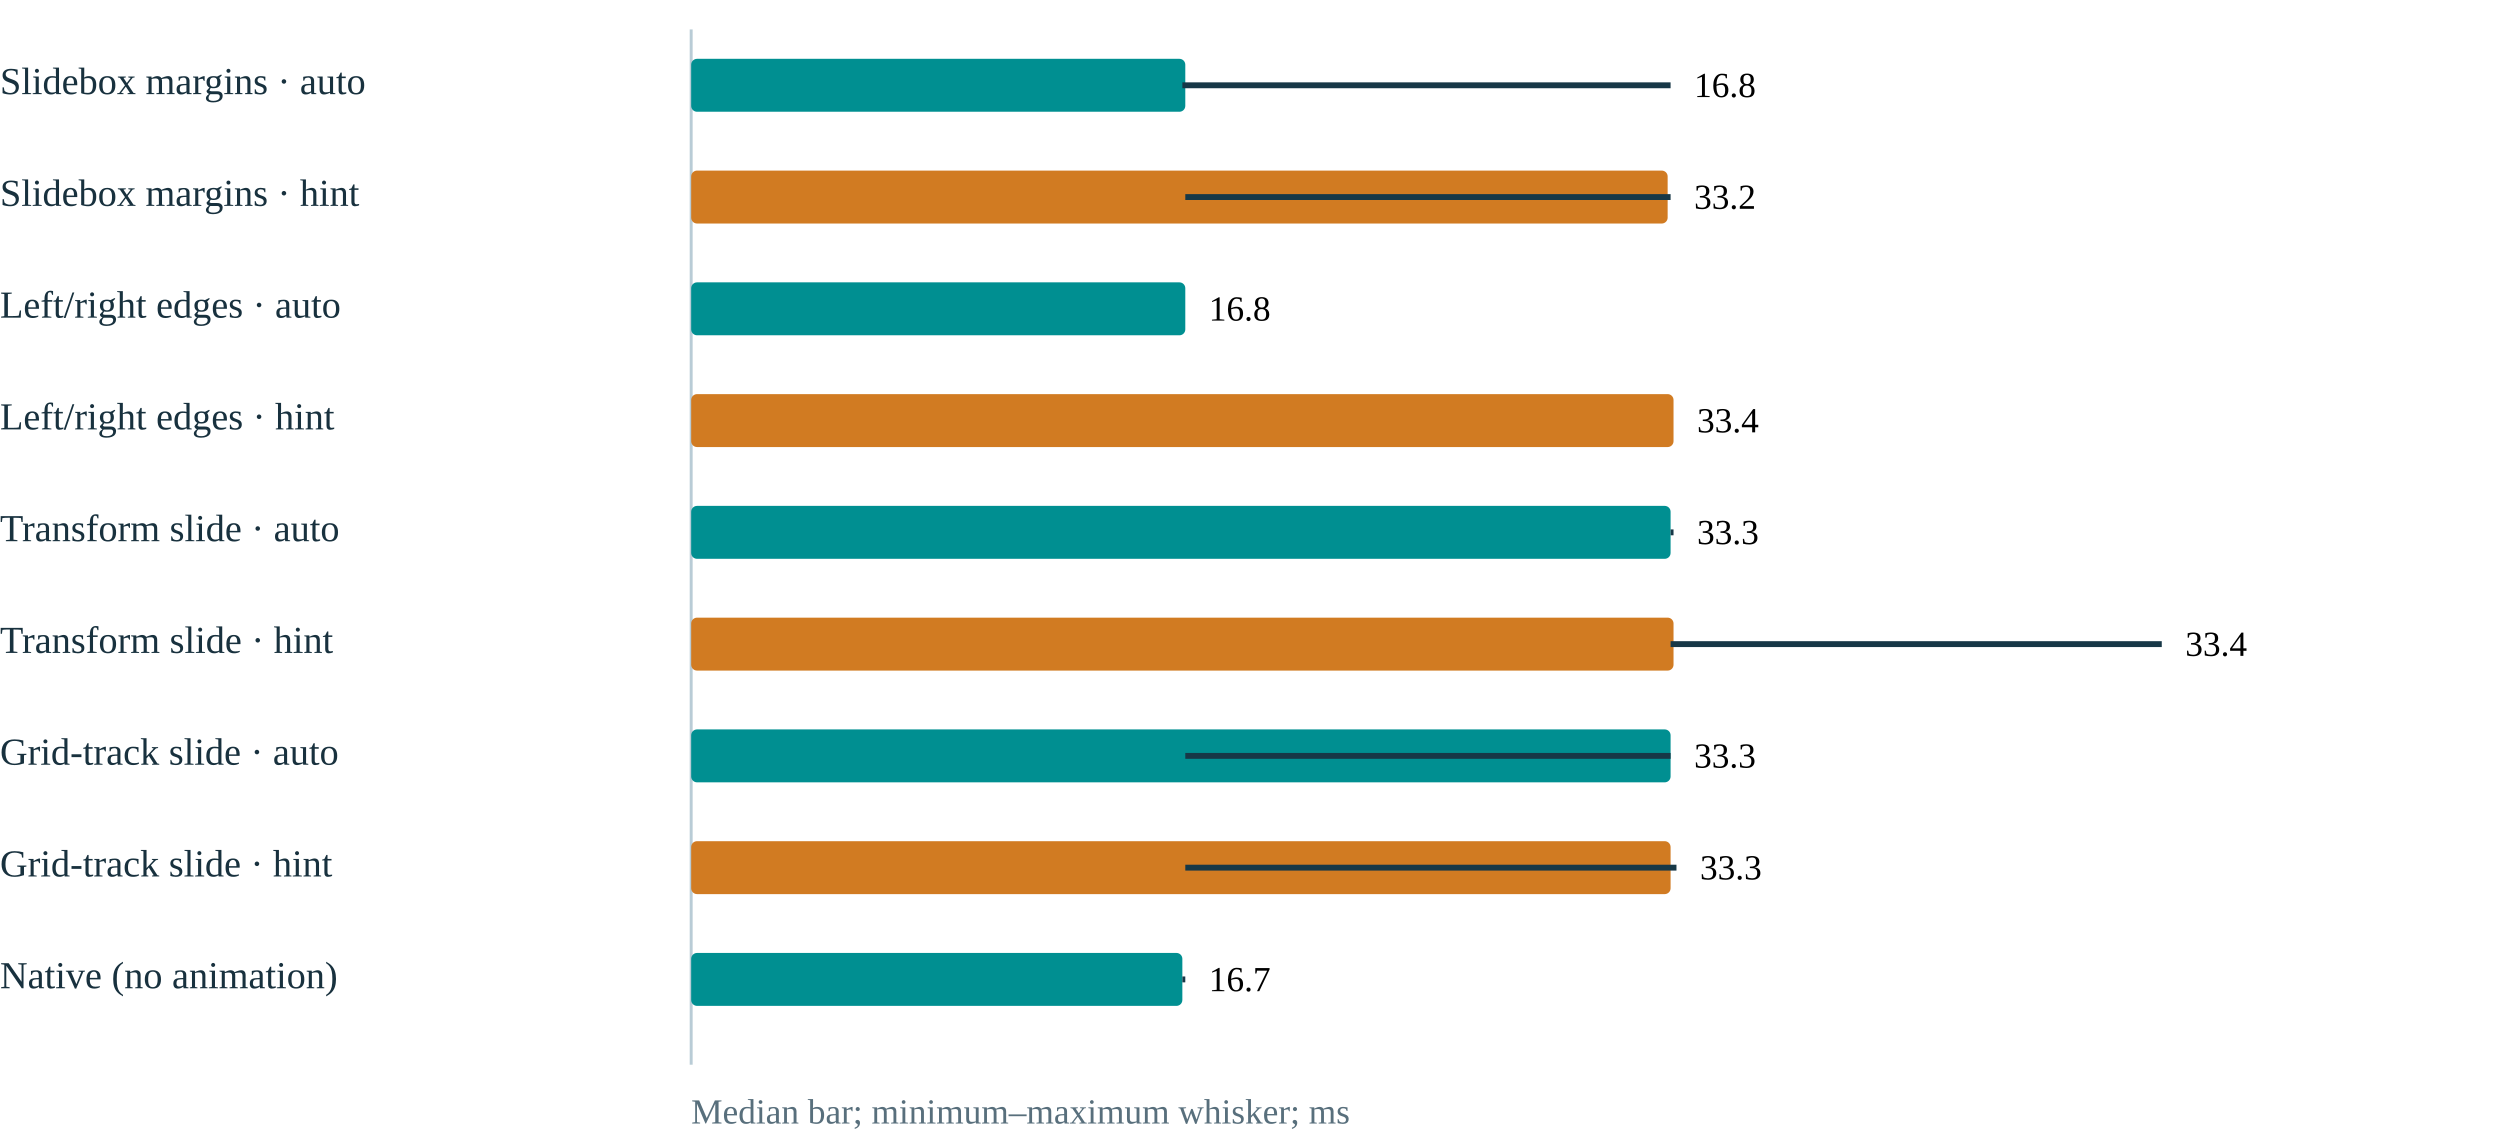
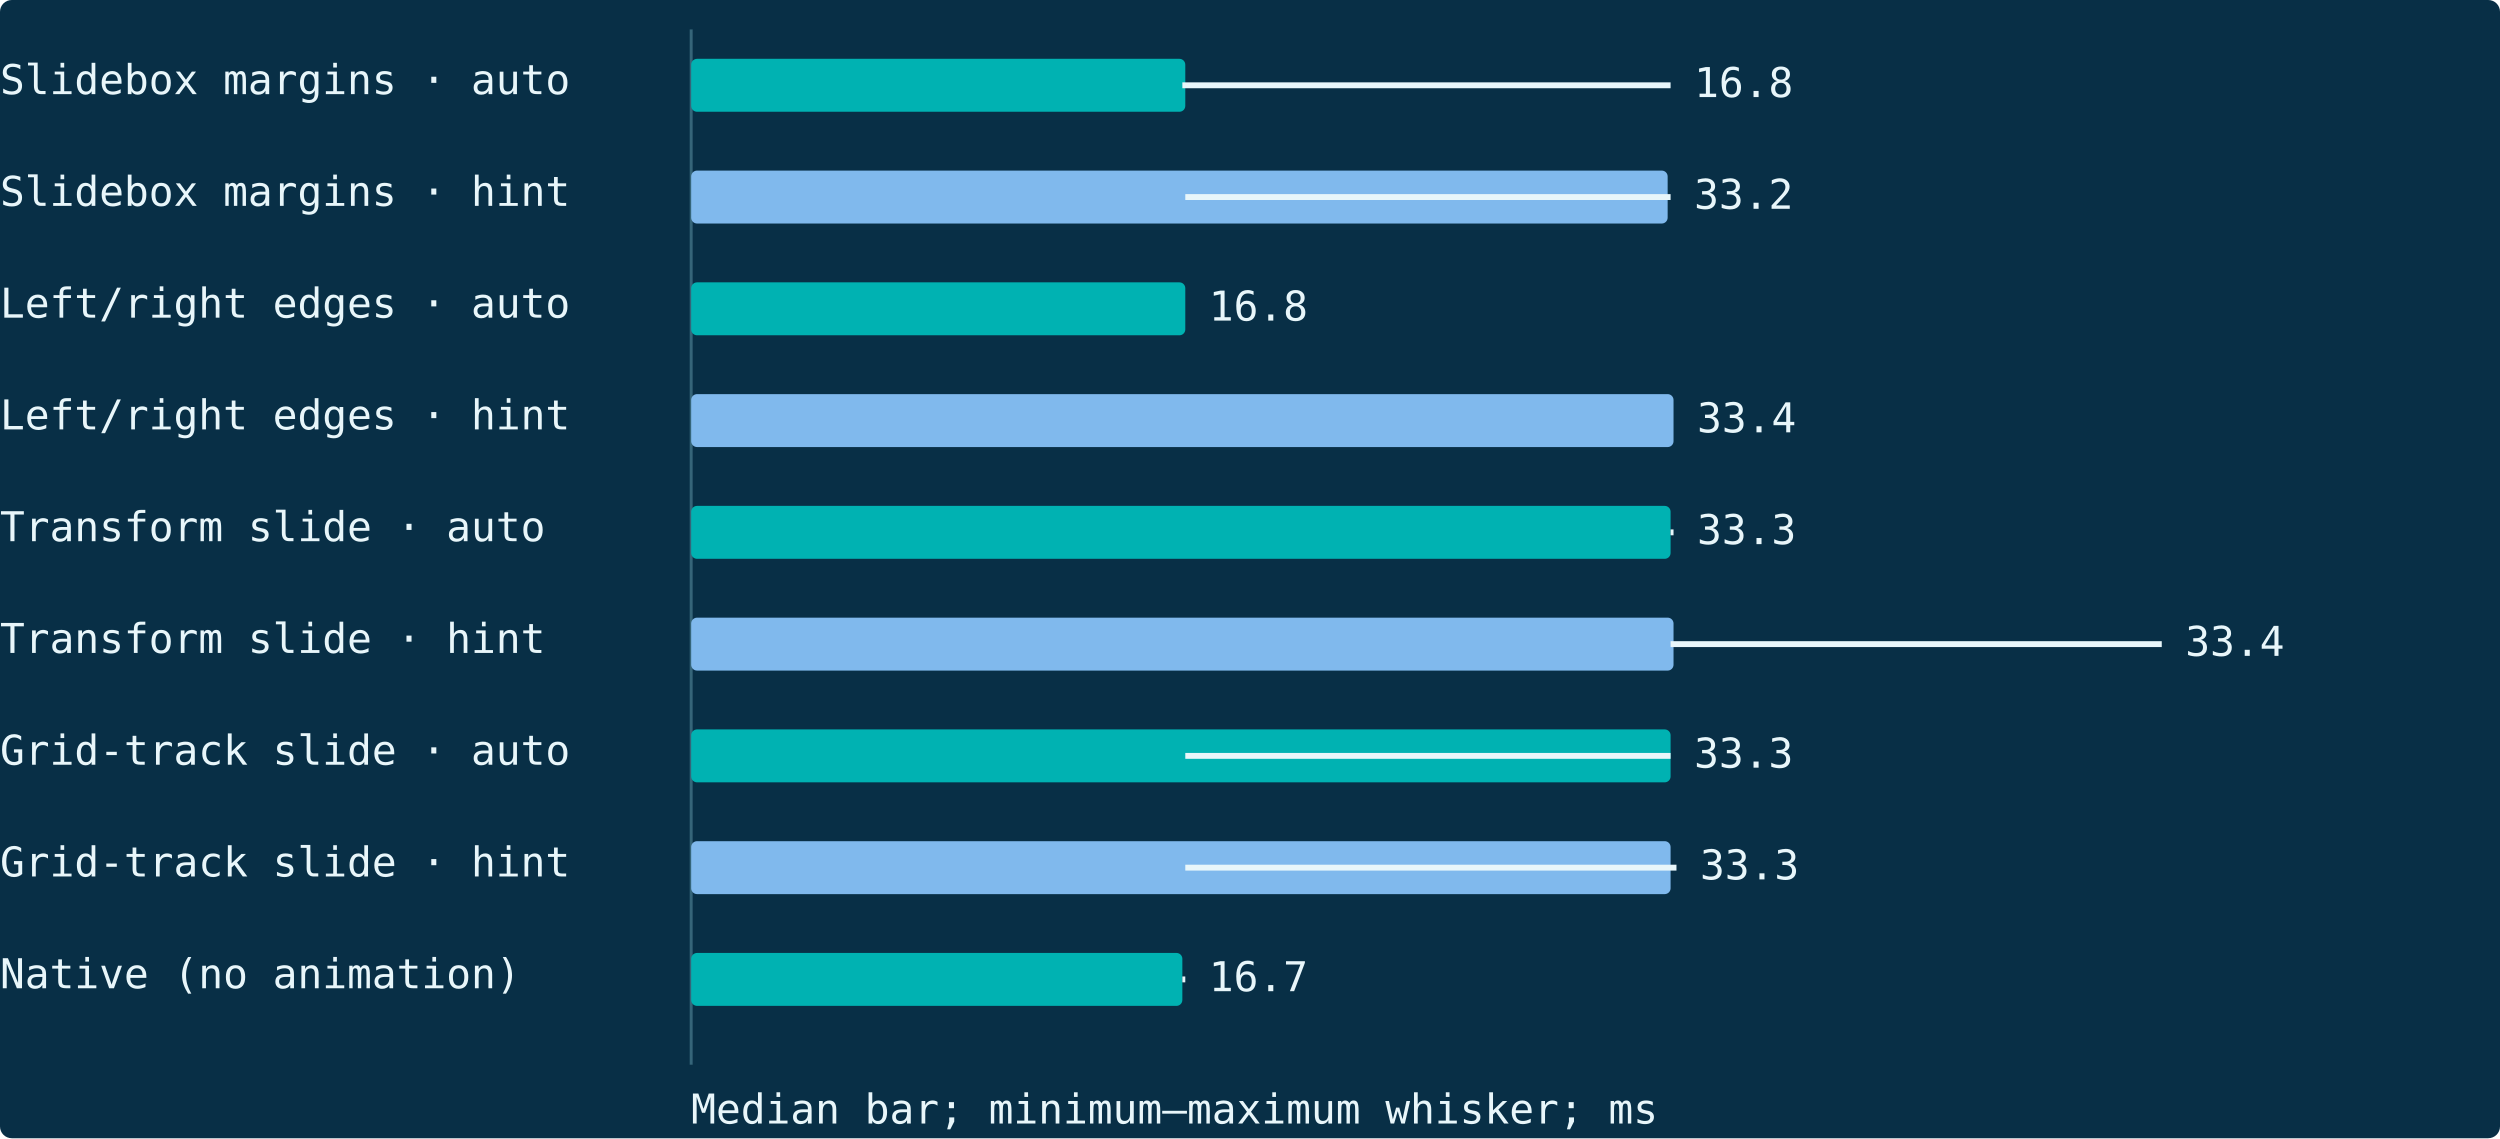
<svg xmlns="http://www.w3.org/2000/svg" viewBox="0 0 850 387" role="img" aria-label="95th-percentile callback interval, 500 controls">
-   <line x1="235" x2="235" y1="10" y2="362" stroke="#b9ccd6" />
-   <text x="0" y="32" font-size="13" fill="#18313e">Slidebox margins · auto</text>
-   <rect x="235" y="20" width="168" height="18" rx="2" fill="#008f91" />
-   <line x1="402" x2="568" y1="29" y2="29" stroke="#173847" stroke-width="2" />
+   <style data-brand="nabous">text{font-family:"Cascadia Mono","SFMono-Regular",Consolas,monospace;fill:#e8f6fa;font-size:14px}svg{color-scheme:dark}</style>
+   <rect data-brand="nabous" width="100%" height="100%" rx="4" fill="#082f46" />
+   <line x1="235" x2="235" y1="10" y2="362" stroke="#8ac9d859" />
+   <text x="0" y="32" font-size="13" fill="#e8f6fa">Slidebox margins · auto</text>
+   <rect x="235" y="20" width="168" height="18" rx="2" fill="#00b2b2" />
+   <line x1="402" x2="568" y1="29" y2="29" stroke="#e8f6fa" stroke-width="2" />
  <text x="576" y="33" font-size="12">16.8</text>
-   <text x="0" y="70" font-size="13" fill="#18313e">Slidebox margins · hint</text>
-   <rect x="235" y="58" width="332" height="18" rx="2" fill="#d17b22" />
-   <line x1="403" x2="568" y1="67" y2="67" stroke="#173847" stroke-width="2" />
+   <text x="0" y="70" font-size="13" fill="#e8f6fa">Slidebox margins · hint</text>
+   <rect x="235" y="58" width="332" height="18" rx="2" fill="#80b9ed" />
+   <line x1="403" x2="568" y1="67" y2="67" stroke="#e8f6fa" stroke-width="2" />
  <text x="576" y="71" font-size="12">33.2</text>
-   <text x="0" y="108" font-size="13" fill="#18313e">Left/right edges · auto</text>
-   <rect x="235" y="96" width="168" height="18" rx="2" fill="#008f91" />
-   <line x1="403" x2="403" y1="105" y2="105" stroke="#173847" stroke-width="2" />
+   <text x="0" y="108" font-size="13" fill="#e8f6fa">Left/right edges · auto</text>
+   <rect x="235" y="96" width="168" height="18" rx="2" fill="#00b2b2" />
+   <line x1="403" x2="403" y1="105" y2="105" stroke="#e8f6fa" stroke-width="2" />
  <text x="411" y="109" font-size="12">16.8</text>
-   <text x="0" y="146" font-size="13" fill="#18313e">Left/right edges · hint</text>
-   <rect x="235" y="134" width="334" height="18" rx="2" fill="#d17b22" />
-   <line x1="569" x2="569" y1="143" y2="143" stroke="#173847" stroke-width="2" />
+   <text x="0" y="146" font-size="13" fill="#e8f6fa">Left/right edges · hint</text>
+   <rect x="235" y="134" width="334" height="18" rx="2" fill="#80b9ed" />
+   <line x1="569" x2="569" y1="143" y2="143" stroke="#e8f6fa" stroke-width="2" />
  <text x="577" y="147" font-size="12">33.4</text>
-   <text x="0" y="184" font-size="13" fill="#18313e">Transform slide · auto</text>
-   <rect x="235" y="172" width="333" height="18" rx="2" fill="#008f91" />
-   <line x1="568" x2="569" y1="181" y2="181" stroke="#173847" stroke-width="2" />
+   <text x="0" y="184" font-size="13" fill="#e8f6fa">Transform slide · auto</text>
+   <rect x="235" y="172" width="333" height="18" rx="2" fill="#00b2b2" />
+   <line x1="568" x2="569" y1="181" y2="181" stroke="#e8f6fa" stroke-width="2" />
  <text x="577" y="185" font-size="12">33.3</text>
-   <text x="0" y="222" font-size="13" fill="#18313e">Transform slide · hint</text>
-   <rect x="235" y="210" width="334" height="18" rx="2" fill="#d17b22" />
-   <line x1="568" x2="735" y1="219" y2="219" stroke="#173847" stroke-width="2" />
+   <text x="0" y="222" font-size="13" fill="#e8f6fa">Transform slide · hint</text>
+   <rect x="235" y="210" width="334" height="18" rx="2" fill="#80b9ed" />
+   <line x1="568" x2="735" y1="219" y2="219" stroke="#e8f6fa" stroke-width="2" />
  <text x="743" y="223" font-size="12">33.4</text>
-   <text x="0" y="260" font-size="13" fill="#18313e">Grid-track slide · auto</text>
-   <rect x="235" y="248" width="333" height="18" rx="2" fill="#008f91" />
-   <line x1="403" x2="568" y1="257" y2="257" stroke="#173847" stroke-width="2" />
+   <text x="0" y="260" font-size="13" fill="#e8f6fa">Grid-track slide · auto</text>
+   <rect x="235" y="248" width="333" height="18" rx="2" fill="#00b2b2" />
+   <line x1="403" x2="568" y1="257" y2="257" stroke="#e8f6fa" stroke-width="2" />
  <text x="576" y="261" font-size="12">33.3</text>
-   <text x="0" y="298" font-size="13" fill="#18313e">Grid-track slide · hint</text>
-   <rect x="235" y="286" width="333" height="18" rx="2" fill="#d17b22" />
-   <line x1="403" x2="570" y1="295" y2="295" stroke="#173847" stroke-width="2" />
+   <text x="0" y="298" font-size="13" fill="#e8f6fa">Grid-track slide · hint</text>
+   <rect x="235" y="286" width="333" height="18" rx="2" fill="#80b9ed" />
+   <line x1="403" x2="570" y1="295" y2="295" stroke="#e8f6fa" stroke-width="2" />
  <text x="578" y="299" font-size="12">33.3</text>
-   <text x="0" y="336" font-size="13" fill="#18313e">Native (no animation) </text>
-   <rect x="235" y="324" width="167" height="18" rx="2" fill="#008f91" />
-   <line x1="402" x2="403" y1="333" y2="333" stroke="#173847" stroke-width="2" />
+   <text x="0" y="336" font-size="13" fill="#e8f6fa">Native (no animation) </text>
+   <rect x="235" y="324" width="167" height="18" rx="2" fill="#00b2b2" />
+   <line x1="402" x2="403" y1="333" y2="333" stroke="#e8f6fa" stroke-width="2" />
  <text x="411" y="337" font-size="12">16.7</text>
  <text x="235" y="382" fill="#586f7c" font-size="12">Median bar; minimum–maximum whisker; ms</text>
</svg>
